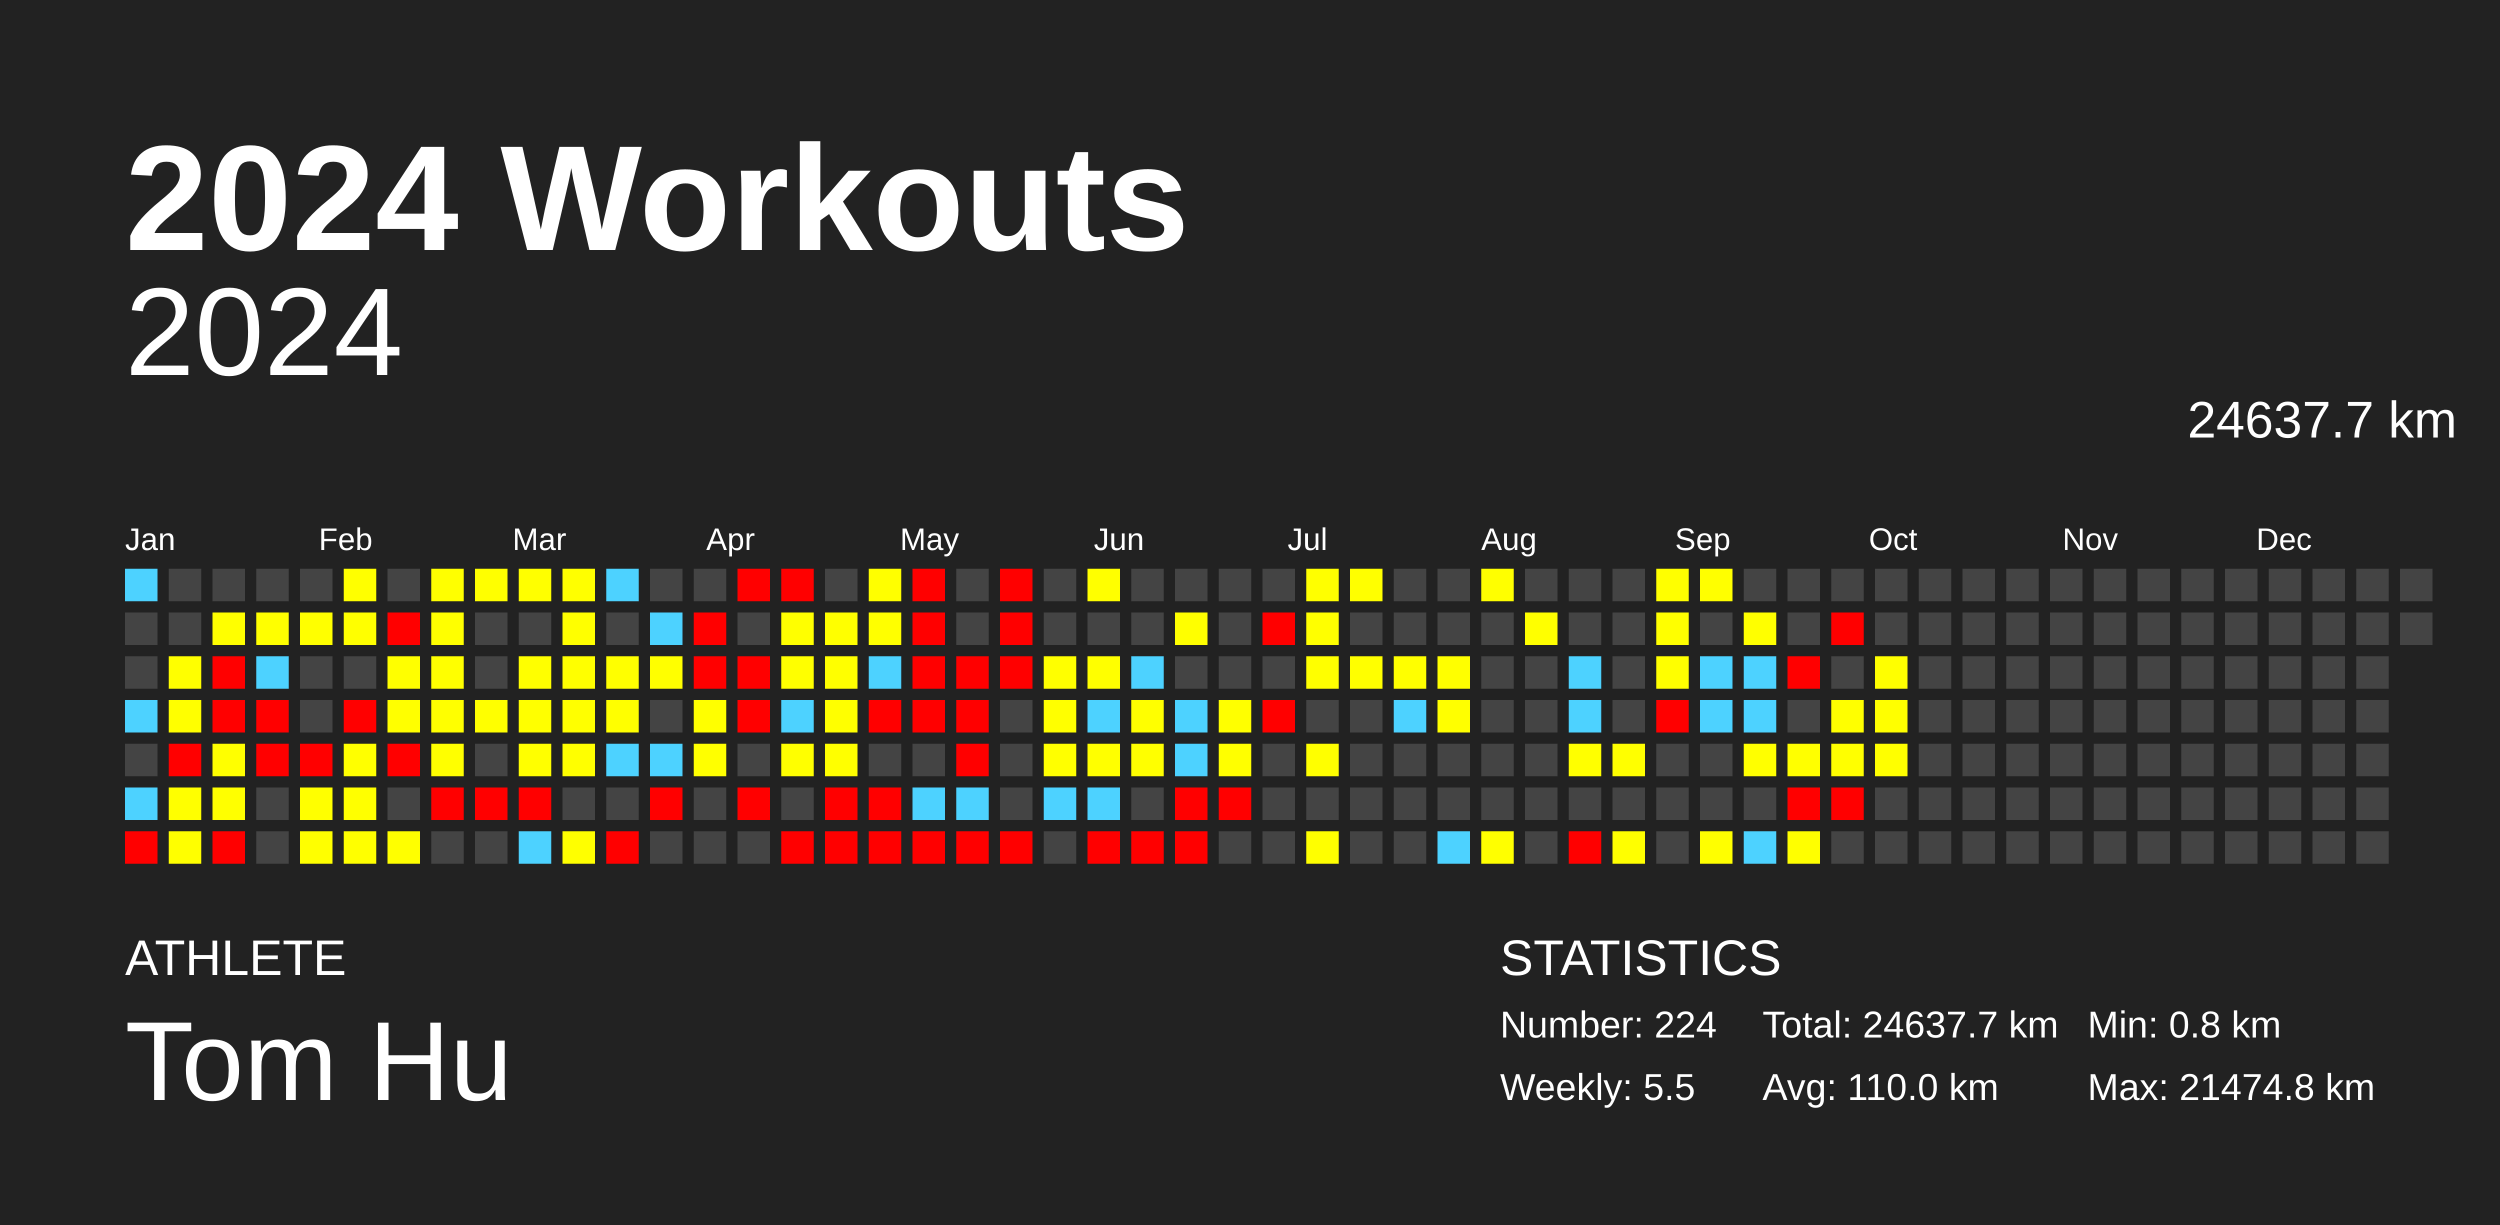
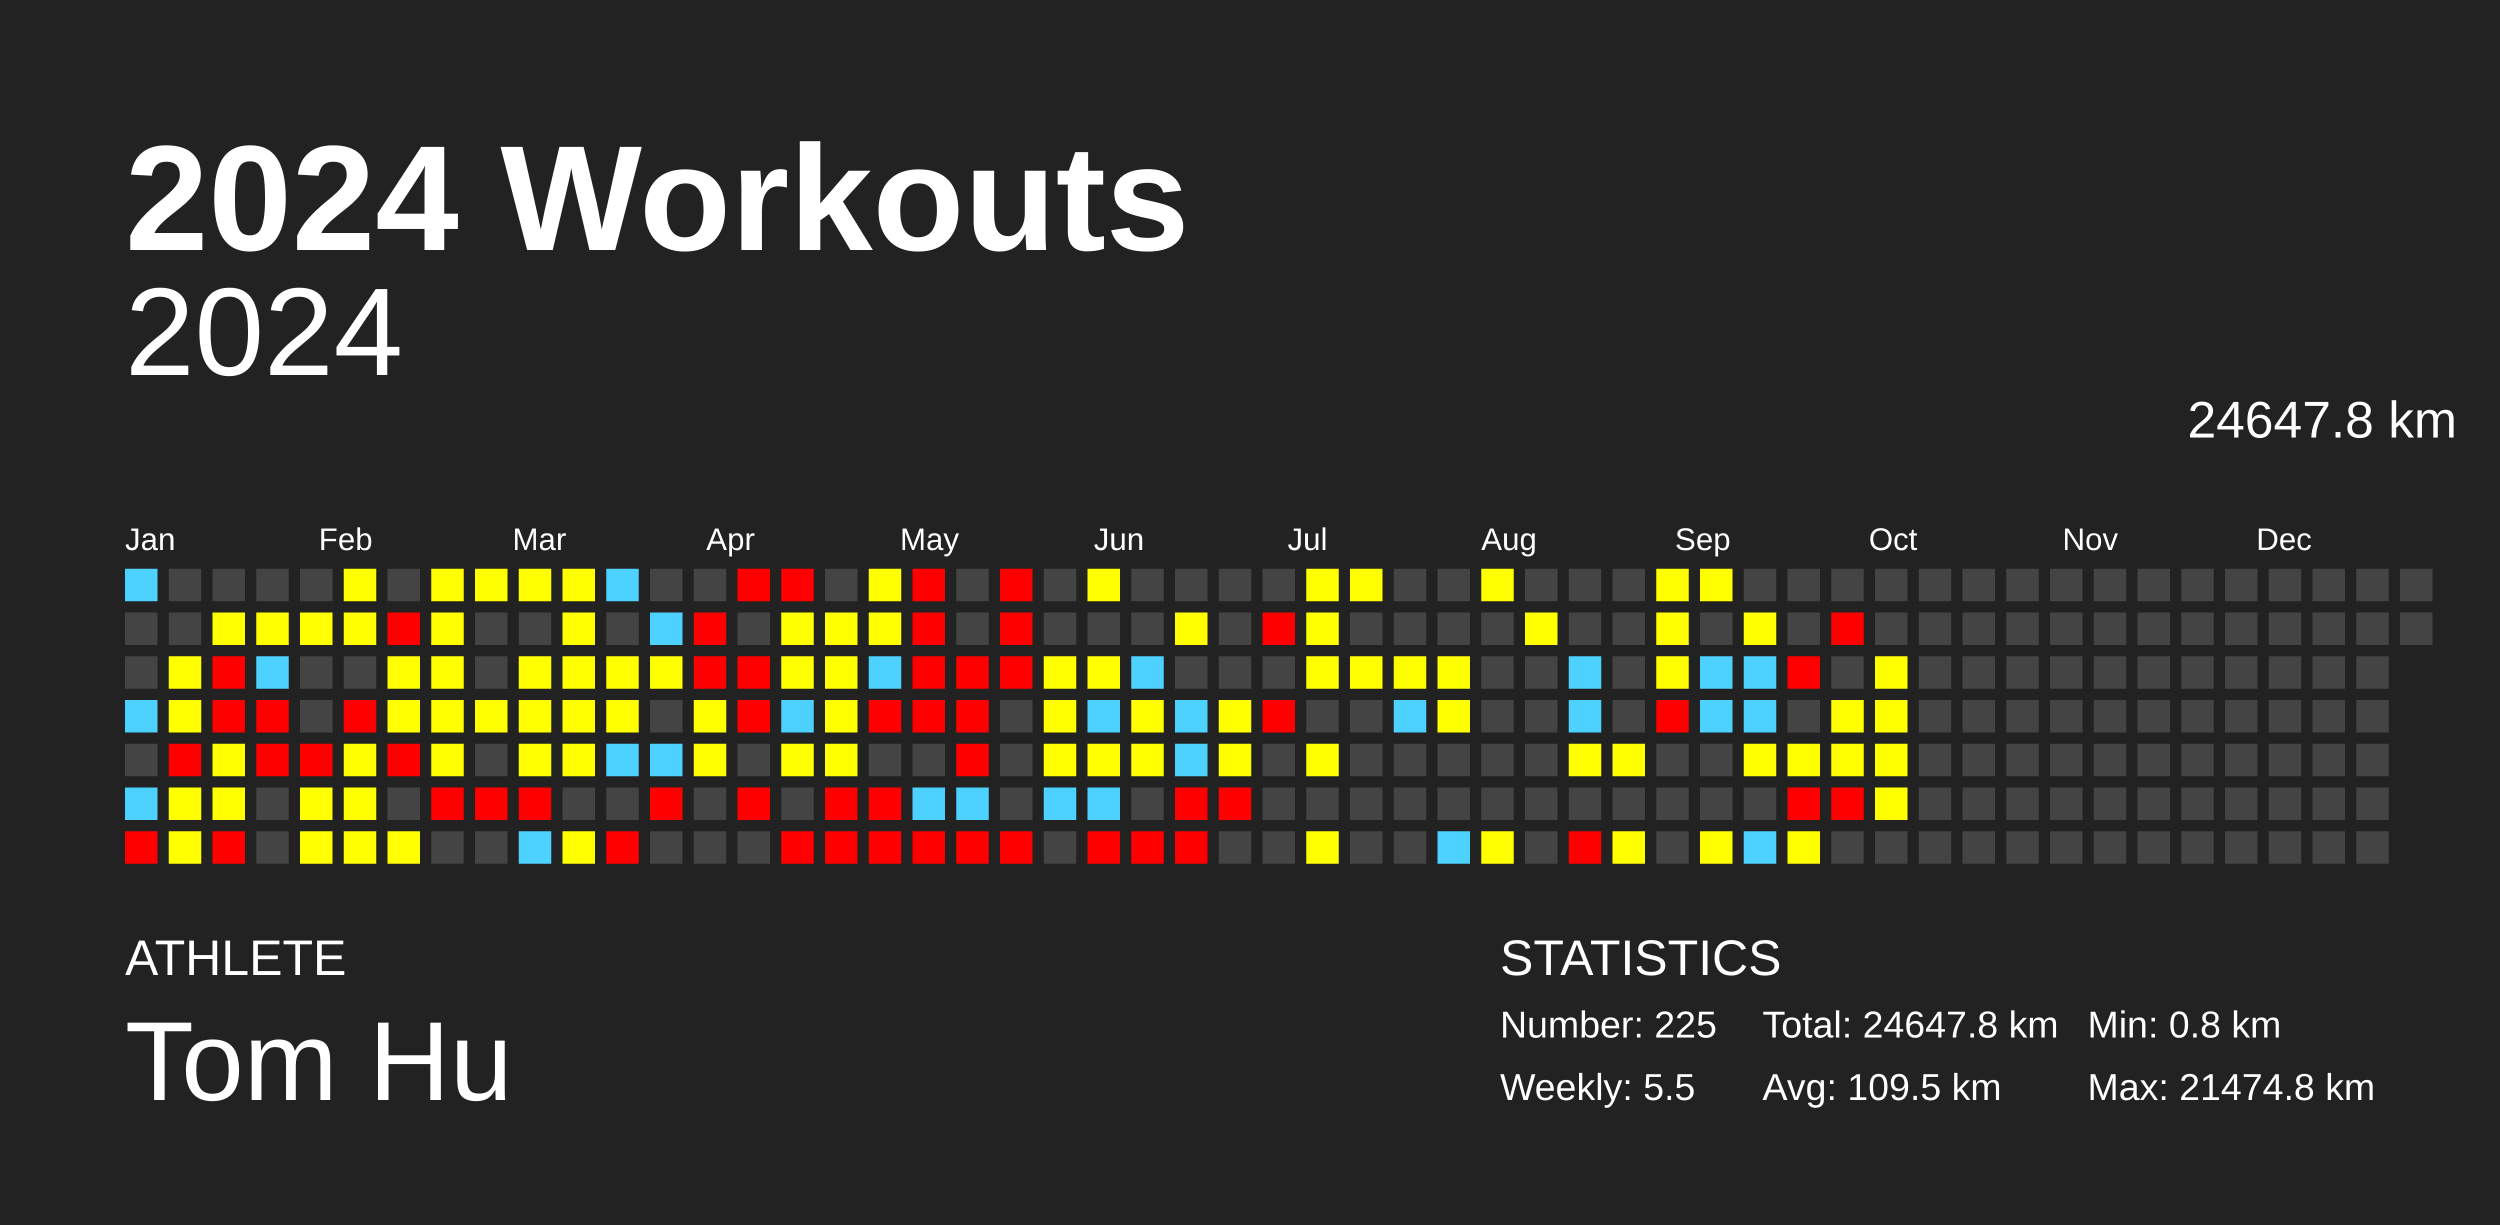
<svg xmlns="http://www.w3.org/2000/svg" baseProfile="full" height="98mm" version="1.1" viewBox="0,0,200,98" width="200mm">
  <defs />
  <rect fill="#222222" height="98" width="200" x="0" y="0" />
  <text fill="#FFFFFF" style="font-size:12px; font-family:Arial; font-weight:bold;" x="10" y="20">2024 Workouts</text>
  <text fill="#FFFFFF" style="font-size:4px; font-family:Arial" x="10" y="78">ATHLETE</text>
  <text fill="#FFFFFF" style="font-size:9px; font-family:Arial" x="10" y="88">Tom Hu</text>
  <text fill="#FFFFFF" style="font-size:4px; font-family:Arial" x="120" y="78">STATISTICS</text>
-   <text fill="#FFFFFF" style="font-size:3px; font-family:Arial" x="120" y="83">Number: 224</text>
+   <text fill="#FFFFFF" style="font-size:3px; font-family:Arial" x="120" y="83">Number: 225</text>
  <text fill="#FFFFFF" style="font-size:3px; font-family:Arial" x="120" y="88">Weekly: 5.5</text>
-   <text fill="#FFFFFF" style="font-size:3px; font-family:Arial" x="141" y="83">Total: 24637.7 km</text>
-   <text fill="#FFFFFF" style="font-size:3px; font-family:Arial" x="141" y="88">Avg: 110.0 km</text>
+   <text fill="#FFFFFF" style="font-size:3px; font-family:Arial" x="141" y="83">Total: 24647.8 km</text>
+   <text fill="#FFFFFF" style="font-size:3px; font-family:Arial" x="141" y="88">Avg: 109.5 km</text>
  <text fill="#FFFFFF" style="font-size:3px; font-family:Arial" x="167" y="83">Min: 0.8 km</text>
  <text fill="#FFFFFF" style="font-size:3px; font-family:Arial" x="167" y="88">Max: 21474.8 km</text>
  <text alignment-baseline="hanging" fill="#FFFFFF" style="font-size:10.0px; font-family:Arial;" x="10" y="30">2024</text>
-   <text alignment-baseline="hanging" fill="#FFFFFF" style="font-size:4.125px; font-family:Arial;" x="175" y="35">24637.7 km</text>
+   <text alignment-baseline="hanging" fill="#FFFFFF" style="font-size:4.125px; font-family:Arial;" x="175" y="35">24647.8 km</text>
  <text fill="#FFFFFF" style="font-size:2.5px; font-family:Arial" x="10.0" y="44">Jan</text>
  <text fill="#FFFFFF" style="font-size:2.5px; font-family:Arial" x="25.5" y="44">Feb</text>
  <text fill="#FFFFFF" style="font-size:2.5px; font-family:Arial" x="41.0" y="44">Mar</text>
  <text fill="#FFFFFF" style="font-size:2.5px; font-family:Arial" x="56.5" y="44">Apr</text>
  <text fill="#FFFFFF" style="font-size:2.5px; font-family:Arial" x="72.0" y="44">May</text>
  <text fill="#FFFFFF" style="font-size:2.5px; font-family:Arial" x="87.5" y="44">Jun</text>
  <text fill="#FFFFFF" style="font-size:2.5px; font-family:Arial" x="103.0" y="44">Jul</text>
  <text fill="#FFFFFF" style="font-size:2.5px; font-family:Arial" x="118.5" y="44">Aug</text>
  <text fill="#FFFFFF" style="font-size:2.5px; font-family:Arial" x="134.0" y="44">Sep</text>
  <text fill="#FFFFFF" style="font-size:2.5px; font-family:Arial" x="149.5" y="44">Oct</text>
  <text fill="#FFFFFF" style="font-size:2.5px; font-family:Arial" x="165.0" y="44">Nov</text>
  <text fill="#FFFFFF" style="font-size:2.5px; font-family:Arial" x="180.5" y="44">Dec</text>
  <rect fill="#4dd2ff" height="2.6" width="2.6" x="10.0" y="45.5" />
  <rect fill="#444444" height="2.6" width="2.6" x="10.0" y="49.0" />
  <rect fill="#444444" height="2.6" width="2.6" x="10.0" y="52.5" />
  <rect fill="#4dd2ff" height="2.6" width="2.6" x="10.0" y="56.0" />
  <rect fill="#444444" height="2.6" width="2.6" x="10.0" y="59.5" />
  <rect fill="#4dd2ff" height="2.6" width="2.6" x="10.0" y="63.0" />
  <rect fill="red" height="2.6" width="2.6" x="10.0" y="66.5" />
  <rect fill="#444444" height="2.6" width="2.6" x="13.5" y="45.5" />
  <rect fill="#444444" height="2.6" width="2.6" x="13.5" y="49.0" />
  <rect fill="#ffff00" height="2.6" width="2.6" x="13.5" y="52.5" />
  <rect fill="#ffff00" height="2.6" width="2.6" x="13.5" y="56.0" />
  <rect fill="red" height="2.6" width="2.6" x="13.5" y="59.5" />
  <rect fill="#ffff00" height="2.6" width="2.6" x="13.5" y="63.0" />
  <rect fill="#ffff00" height="2.6" width="2.6" x="13.5" y="66.5" />
  <rect fill="#444444" height="2.6" width="2.6" x="17.0" y="45.5" />
  <rect fill="#ffff00" height="2.6" width="2.6" x="17.0" y="49.0" />
  <rect fill="red" height="2.6" width="2.6" x="17.0" y="52.5" />
  <rect fill="red" height="2.6" width="2.6" x="17.0" y="56.0" />
  <rect fill="#ffff00" height="2.6" width="2.6" x="17.0" y="59.5" />
  <rect fill="#ffff00" height="2.6" width="2.6" x="17.0" y="63.0" />
  <rect fill="red" height="2.6" width="2.6" x="17.0" y="66.5" />
  <rect fill="#444444" height="2.6" width="2.6" x="20.5" y="45.5" />
  <rect fill="#ffff00" height="2.6" width="2.6" x="20.5" y="49.0" />
  <rect fill="#4dd2ff" height="2.6" width="2.6" x="20.5" y="52.5" />
  <rect fill="red" height="2.6" width="2.6" x="20.5" y="56.0" />
  <rect fill="red" height="2.6" width="2.6" x="20.5" y="59.5" />
  <rect fill="#444444" height="2.6" width="2.6" x="20.5" y="63.0" />
  <rect fill="#444444" height="2.6" width="2.6" x="20.5" y="66.5" />
  <rect fill="#444444" height="2.6" width="2.6" x="24.0" y="45.5" />
  <rect fill="#ffff00" height="2.6" width="2.6" x="24.0" y="49.0" />
  <rect fill="#444444" height="2.6" width="2.6" x="24.0" y="52.5" />
  <rect fill="#444444" height="2.6" width="2.6" x="24.0" y="56.0" />
  <rect fill="red" height="2.6" width="2.6" x="24.0" y="59.5" />
  <rect fill="#ffff00" height="2.6" width="2.6" x="24.0" y="63.0" />
  <rect fill="#ffff00" height="2.6" width="2.6" x="24.0" y="66.5" />
  <rect fill="#ffff00" height="2.6" width="2.6" x="27.5" y="45.5" />
  <rect fill="#ffff00" height="2.6" width="2.6" x="27.5" y="49.0" />
  <rect fill="#444444" height="2.6" width="2.6" x="27.5" y="52.5" />
  <rect fill="red" height="2.6" width="2.6" x="27.5" y="56.0" />
  <rect fill="#ffff00" height="2.6" width="2.6" x="27.5" y="59.5" />
  <rect fill="#ffff00" height="2.6" width="2.6" x="27.5" y="63.0" />
  <rect fill="#ffff00" height="2.6" width="2.6" x="27.5" y="66.5" />
  <rect fill="#444444" height="2.6" width="2.6" x="31.0" y="45.5" />
  <rect fill="red" height="2.6" width="2.6" x="31.0" y="49.0" />
  <rect fill="#ffff00" height="2.6" width="2.6" x="31.0" y="52.5" />
  <rect fill="#ffff00" height="2.6" width="2.6" x="31.0" y="56.0" />
  <rect fill="red" height="2.6" width="2.6" x="31.0" y="59.5" />
  <rect fill="#444444" height="2.6" width="2.6" x="31.0" y="63.0" />
  <rect fill="#ffff00" height="2.6" width="2.6" x="31.0" y="66.5" />
  <rect fill="#ffff00" height="2.6" width="2.6" x="34.5" y="45.5" />
  <rect fill="#ffff00" height="2.6" width="2.6" x="34.5" y="49.0" />
  <rect fill="#ffff00" height="2.6" width="2.6" x="34.5" y="52.5" />
  <rect fill="#ffff00" height="2.6" width="2.6" x="34.5" y="56.0" />
  <rect fill="#ffff00" height="2.6" width="2.6" x="34.5" y="59.5" />
  <rect fill="red" height="2.6" width="2.6" x="34.5" y="63.0" />
  <rect fill="#444444" height="2.6" width="2.6" x="34.5" y="66.5" />
  <rect fill="#ffff00" height="2.6" width="2.6" x="38.0" y="45.5" />
  <rect fill="#444444" height="2.6" width="2.6" x="38.0" y="49.0" />
  <rect fill="#444444" height="2.6" width="2.6" x="38.0" y="52.5" />
  <rect fill="#ffff00" height="2.6" width="2.6" x="38.0" y="56.0" />
  <rect fill="#444444" height="2.6" width="2.6" x="38.0" y="59.5" />
  <rect fill="red" height="2.6" width="2.6" x="38.0" y="63.0" />
  <rect fill="#444444" height="2.6" width="2.6" x="38.0" y="66.5" />
  <rect fill="#ffff00" height="2.6" width="2.6" x="41.5" y="45.5" />
  <rect fill="#444444" height="2.6" width="2.6" x="41.5" y="49.0" />
  <rect fill="#ffff00" height="2.6" width="2.6" x="41.5" y="52.5" />
  <rect fill="#ffff00" height="2.6" width="2.6" x="41.5" y="56.0" />
  <rect fill="#ffff00" height="2.6" width="2.6" x="41.5" y="59.5" />
  <rect fill="red" height="2.6" width="2.6" x="41.5" y="63.0" />
  <rect fill="#4dd2ff" height="2.6" width="2.6" x="41.5" y="66.5" />
  <rect fill="#ffff00" height="2.6" width="2.6" x="45.0" y="45.5" />
  <rect fill="#ffff00" height="2.6" width="2.6" x="45.0" y="49.0" />
  <rect fill="#ffff00" height="2.6" width="2.6" x="45.0" y="52.5" />
  <rect fill="#ffff00" height="2.6" width="2.6" x="45.0" y="56.0" />
  <rect fill="#ffff00" height="2.6" width="2.6" x="45.0" y="59.5" />
  <rect fill="#444444" height="2.6" width="2.6" x="45.0" y="63.0" />
  <rect fill="#ffff00" height="2.6" width="2.6" x="45.0" y="66.5" />
  <rect fill="#4dd2ff" height="2.6" width="2.6" x="48.5" y="45.5" />
  <rect fill="#444444" height="2.6" width="2.6" x="48.5" y="49.0" />
  <rect fill="#ffff00" height="2.6" width="2.6" x="48.5" y="52.5" />
  <rect fill="#ffff00" height="2.6" width="2.6" x="48.5" y="56.0" />
  <rect fill="#4dd2ff" height="2.6" width="2.6" x="48.5" y="59.5" />
  <rect fill="#444444" height="2.6" width="2.6" x="48.5" y="63.0" />
  <rect fill="red" height="2.6" width="2.6" x="48.5" y="66.5" />
  <rect fill="#444444" height="2.6" width="2.6" x="52.0" y="45.5" />
  <rect fill="#4dd2ff" height="2.6" width="2.6" x="52.0" y="49.0" />
  <rect fill="#ffff00" height="2.6" width="2.6" x="52.0" y="52.5" />
  <rect fill="#444444" height="2.6" width="2.6" x="52.0" y="56.0" />
  <rect fill="#4dd2ff" height="2.6" width="2.6" x="52.0" y="59.5" />
  <rect fill="red" height="2.6" width="2.6" x="52.0" y="63.0" />
  <rect fill="#444444" height="2.6" width="2.6" x="52.0" y="66.5" />
  <rect fill="#444444" height="2.6" width="2.6" x="55.5" y="45.5" />
  <rect fill="red" height="2.6" width="2.6" x="55.5" y="49.0" />
  <rect fill="red" height="2.6" width="2.6" x="55.5" y="52.5" />
  <rect fill="#ffff00" height="2.6" width="2.6" x="55.5" y="56.0" />
  <rect fill="#ffff00" height="2.6" width="2.6" x="55.5" y="59.5" />
  <rect fill="#444444" height="2.6" width="2.6" x="55.5" y="63.0" />
  <rect fill="#444444" height="2.6" width="2.6" x="55.5" y="66.5" />
  <rect fill="red" height="2.6" width="2.6" x="59.0" y="45.5" />
  <rect fill="#444444" height="2.6" width="2.6" x="59.0" y="49.0" />
  <rect fill="red" height="2.6" width="2.6" x="59.0" y="52.5" />
  <rect fill="red" height="2.6" width="2.6" x="59.0" y="56.0" />
  <rect fill="#444444" height="2.6" width="2.6" x="59.0" y="59.5" />
  <rect fill="red" height="2.6" width="2.6" x="59.0" y="63.0" />
  <rect fill="#444444" height="2.6" width="2.6" x="59.0" y="66.5" />
  <rect fill="red" height="2.6" width="2.6" x="62.5" y="45.5" />
  <rect fill="#ffff00" height="2.6" width="2.6" x="62.5" y="49.0" />
  <rect fill="#ffff00" height="2.6" width="2.6" x="62.5" y="52.5" />
  <rect fill="#4dd2ff" height="2.6" width="2.6" x="62.5" y="56.0" />
  <rect fill="#ffff00" height="2.6" width="2.6" x="62.5" y="59.5" />
  <rect fill="#444444" height="2.6" width="2.6" x="62.5" y="63.0" />
  <rect fill="red" height="2.6" width="2.6" x="62.5" y="66.5" />
  <rect fill="#444444" height="2.6" width="2.6" x="66.0" y="45.5" />
  <rect fill="#ffff00" height="2.6" width="2.6" x="66.0" y="49.0" />
  <rect fill="#ffff00" height="2.6" width="2.6" x="66.0" y="52.5" />
  <rect fill="#ffff00" height="2.6" width="2.6" x="66.0" y="56.0" />
  <rect fill="#ffff00" height="2.6" width="2.6" x="66.0" y="59.5" />
  <rect fill="red" height="2.6" width="2.6" x="66.0" y="63.0" />
  <rect fill="red" height="2.6" width="2.6" x="66.0" y="66.5" />
  <rect fill="#ffff00" height="2.6" width="2.6" x="69.5" y="45.5" />
  <rect fill="#ffff00" height="2.6" width="2.6" x="69.5" y="49.0" />
  <rect fill="#4dd2ff" height="2.6" width="2.6" x="69.5" y="52.5" />
  <rect fill="red" height="2.6" width="2.6" x="69.5" y="56.0" />
  <rect fill="#444444" height="2.6" width="2.6" x="69.5" y="59.5" />
  <rect fill="red" height="2.6" width="2.6" x="69.5" y="63.0" />
  <rect fill="red" height="2.6" width="2.6" x="69.5" y="66.5" />
  <rect fill="red" height="2.6" width="2.6" x="73.0" y="45.5" />
  <rect fill="red" height="2.6" width="2.6" x="73.0" y="49.0" />
  <rect fill="red" height="2.6" width="2.6" x="73.0" y="52.5" />
  <rect fill="red" height="2.6" width="2.6" x="73.0" y="56.0" />
  <rect fill="#444444" height="2.6" width="2.6" x="73.0" y="59.5" />
  <rect fill="#4dd2ff" height="2.6" width="2.6" x="73.0" y="63.0" />
  <rect fill="red" height="2.6" width="2.6" x="73.0" y="66.5" />
  <rect fill="#444444" height="2.6" width="2.6" x="76.5" y="45.5" />
  <rect fill="#444444" height="2.6" width="2.6" x="76.5" y="49.0" />
  <rect fill="red" height="2.6" width="2.6" x="76.5" y="52.5" />
  <rect fill="red" height="2.6" width="2.6" x="76.5" y="56.0" />
  <rect fill="red" height="2.6" width="2.6" x="76.5" y="59.5" />
  <rect fill="#4dd2ff" height="2.6" width="2.6" x="76.5" y="63.0" />
  <rect fill="red" height="2.6" width="2.6" x="76.5" y="66.5" />
  <rect fill="red" height="2.6" width="2.6" x="80.0" y="45.5" />
  <rect fill="red" height="2.6" width="2.6" x="80.0" y="49.0" />
  <rect fill="red" height="2.6" width="2.6" x="80.0" y="52.5" />
  <rect fill="#444444" height="2.6" width="2.6" x="80.0" y="56.0" />
  <rect fill="#444444" height="2.6" width="2.6" x="80.0" y="59.5" />
  <rect fill="#444444" height="2.6" width="2.6" x="80.0" y="63.0" />
  <rect fill="red" height="2.6" width="2.6" x="80.0" y="66.5" />
  <rect fill="#444444" height="2.6" width="2.6" x="83.5" y="45.5" />
  <rect fill="#444444" height="2.6" width="2.6" x="83.5" y="49.0" />
  <rect fill="#ffff00" height="2.6" width="2.6" x="83.5" y="52.5" />
  <rect fill="#ffff00" height="2.6" width="2.6" x="83.5" y="56.0" />
  <rect fill="#ffff00" height="2.6" width="2.6" x="83.5" y="59.5" />
  <rect fill="#4dd2ff" height="2.6" width="2.6" x="83.5" y="63.0" />
  <rect fill="#444444" height="2.6" width="2.6" x="83.5" y="66.5" />
  <rect fill="#ffff00" height="2.6" width="2.6" x="87.0" y="45.5" />
  <rect fill="#444444" height="2.6" width="2.6" x="87.0" y="49.0" />
  <rect fill="#ffff00" height="2.6" width="2.6" x="87.0" y="52.5" />
  <rect fill="#4dd2ff" height="2.6" width="2.6" x="87.0" y="56.0" />
  <rect fill="#ffff00" height="2.6" width="2.6" x="87.0" y="59.5" />
  <rect fill="#4dd2ff" height="2.6" width="2.6" x="87.0" y="63.0" />
  <rect fill="red" height="2.6" width="2.6" x="87.0" y="66.5" />
  <rect fill="#444444" height="2.6" width="2.6" x="90.5" y="45.5" />
  <rect fill="#444444" height="2.6" width="2.6" x="90.5" y="49.0" />
  <rect fill="#4dd2ff" height="2.6" width="2.6" x="90.5" y="52.5" />
  <rect fill="#ffff00" height="2.6" width="2.6" x="90.5" y="56.0" />
  <rect fill="#ffff00" height="2.6" width="2.6" x="90.5" y="59.5" />
  <rect fill="#444444" height="2.6" width="2.6" x="90.5" y="63.0" />
  <rect fill="red" height="2.6" width="2.6" x="90.5" y="66.5" />
  <rect fill="#444444" height="2.6" width="2.6" x="94.0" y="45.5" />
  <rect fill="#ffff00" height="2.6" width="2.6" x="94.0" y="49.0" />
  <rect fill="#444444" height="2.6" width="2.6" x="94.0" y="52.5" />
  <rect fill="#4dd2ff" height="2.6" width="2.6" x="94.0" y="56.0" />
  <rect fill="#4dd2ff" height="2.6" width="2.6" x="94.0" y="59.5" />
  <rect fill="red" height="2.6" width="2.6" x="94.0" y="63.0" />
  <rect fill="red" height="2.6" width="2.6" x="94.0" y="66.5" />
  <rect fill="#444444" height="2.6" width="2.6" x="97.5" y="45.5" />
  <rect fill="#444444" height="2.6" width="2.6" x="97.5" y="49.0" />
  <rect fill="#444444" height="2.6" width="2.6" x="97.5" y="52.5" />
  <rect fill="#ffff00" height="2.6" width="2.6" x="97.5" y="56.0" />
  <rect fill="#ffff00" height="2.6" width="2.6" x="97.5" y="59.5" />
  <rect fill="red" height="2.6" width="2.6" x="97.5" y="63.0" />
  <rect fill="#444444" height="2.6" width="2.6" x="97.5" y="66.5" />
  <rect fill="#444444" height="2.6" width="2.6" x="101.0" y="45.5" />
  <rect fill="red" height="2.6" width="2.6" x="101.0" y="49.0" />
  <rect fill="#444444" height="2.6" width="2.6" x="101.0" y="52.5" />
  <rect fill="red" height="2.6" width="2.6" x="101.0" y="56.0" />
  <rect fill="#444444" height="2.6" width="2.6" x="101.0" y="59.5" />
  <rect fill="#444444" height="2.6" width="2.6" x="101.0" y="63.0" />
  <rect fill="#444444" height="2.6" width="2.6" x="101.0" y="66.5" />
  <rect fill="#ffff00" height="2.6" width="2.6" x="104.5" y="45.5" />
  <rect fill="#ffff00" height="2.6" width="2.6" x="104.5" y="49.0" />
  <rect fill="#ffff00" height="2.6" width="2.6" x="104.5" y="52.5" />
  <rect fill="#444444" height="2.6" width="2.6" x="104.5" y="56.0" />
  <rect fill="#ffff00" height="2.6" width="2.6" x="104.5" y="59.5" />
  <rect fill="#444444" height="2.6" width="2.6" x="104.5" y="63.0" />
  <rect fill="#ffff00" height="2.6" width="2.6" x="104.5" y="66.5" />
  <rect fill="#ffff00" height="2.6" width="2.6" x="108.0" y="45.5" />
  <rect fill="#444444" height="2.6" width="2.6" x="108.0" y="49.0" />
  <rect fill="#ffff00" height="2.6" width="2.6" x="108.0" y="52.5" />
  <rect fill="#444444" height="2.6" width="2.6" x="108.0" y="56.0" />
  <rect fill="#444444" height="2.6" width="2.6" x="108.0" y="59.5" />
  <rect fill="#444444" height="2.6" width="2.6" x="108.0" y="63.0" />
  <rect fill="#444444" height="2.6" width="2.6" x="108.0" y="66.5" />
  <rect fill="#444444" height="2.6" width="2.6" x="111.5" y="45.5" />
  <rect fill="#444444" height="2.6" width="2.6" x="111.5" y="49.0" />
  <rect fill="#ffff00" height="2.6" width="2.6" x="111.5" y="52.5" />
  <rect fill="#4dd2ff" height="2.6" width="2.6" x="111.5" y="56.0" />
  <rect fill="#444444" height="2.6" width="2.6" x="111.5" y="59.5" />
  <rect fill="#444444" height="2.6" width="2.6" x="111.5" y="63.0" />
  <rect fill="#444444" height="2.6" width="2.6" x="111.5" y="66.5" />
  <rect fill="#444444" height="2.6" width="2.6" x="115.0" y="45.5" />
  <rect fill="#444444" height="2.6" width="2.6" x="115.0" y="49.0" />
  <rect fill="#ffff00" height="2.6" width="2.6" x="115.0" y="52.5" />
  <rect fill="#ffff00" height="2.6" width="2.6" x="115.0" y="56.0" />
  <rect fill="#444444" height="2.6" width="2.6" x="115.0" y="59.5" />
  <rect fill="#444444" height="2.6" width="2.6" x="115.0" y="63.0" />
  <rect fill="#4dd2ff" height="2.6" width="2.6" x="115.0" y="66.5" />
  <rect fill="#ffff00" height="2.6" width="2.6" x="118.5" y="45.5" />
  <rect fill="#444444" height="2.6" width="2.6" x="118.5" y="49.0" />
  <rect fill="#444444" height="2.6" width="2.6" x="118.5" y="52.5" />
  <rect fill="#444444" height="2.6" width="2.6" x="118.5" y="56.0" />
  <rect fill="#444444" height="2.6" width="2.6" x="118.5" y="59.5" />
  <rect fill="#444444" height="2.6" width="2.6" x="118.5" y="63.0" />
  <rect fill="#ffff00" height="2.6" width="2.6" x="118.5" y="66.5" />
  <rect fill="#444444" height="2.6" width="2.6" x="122.0" y="45.5" />
  <rect fill="#ffff00" height="2.6" width="2.6" x="122.0" y="49.0" />
  <rect fill="#444444" height="2.6" width="2.6" x="122.0" y="52.5" />
  <rect fill="#444444" height="2.6" width="2.6" x="122.0" y="56.0" />
  <rect fill="#444444" height="2.6" width="2.6" x="122.0" y="59.5" />
  <rect fill="#444444" height="2.6" width="2.6" x="122.0" y="63.0" />
  <rect fill="#444444" height="2.6" width="2.6" x="122.0" y="66.5" />
  <rect fill="#444444" height="2.6" width="2.6" x="125.5" y="45.5" />
  <rect fill="#444444" height="2.6" width="2.6" x="125.5" y="49.0" />
  <rect fill="#4dd2ff" height="2.6" width="2.6" x="125.5" y="52.5" />
  <rect fill="#4dd2ff" height="2.6" width="2.6" x="125.5" y="56.0" />
  <rect fill="#ffff00" height="2.6" width="2.6" x="125.5" y="59.5" />
  <rect fill="#444444" height="2.6" width="2.6" x="125.5" y="63.0" />
  <rect fill="red" height="2.6" width="2.6" x="125.5" y="66.5" />
  <rect fill="#444444" height="2.6" width="2.6" x="129.0" y="45.5" />
  <rect fill="#444444" height="2.6" width="2.6" x="129.0" y="49.0" />
  <rect fill="#444444" height="2.6" width="2.6" x="129.0" y="52.5" />
  <rect fill="#444444" height="2.6" width="2.6" x="129.0" y="56.0" />
  <rect fill="#ffff00" height="2.6" width="2.6" x="129.0" y="59.5" />
  <rect fill="#444444" height="2.6" width="2.6" x="129.0" y="63.0" />
  <rect fill="#ffff00" height="2.6" width="2.6" x="129.0" y="66.5" />
  <rect fill="#ffff00" height="2.6" width="2.6" x="132.5" y="45.5" />
  <rect fill="#ffff00" height="2.6" width="2.6" x="132.5" y="49.0" />
  <rect fill="#ffff00" height="2.6" width="2.6" x="132.5" y="52.5" />
  <rect fill="red" height="2.6" width="2.6" x="132.5" y="56.0" />
  <rect fill="#444444" height="2.6" width="2.6" x="132.5" y="59.5" />
  <rect fill="#444444" height="2.6" width="2.6" x="132.5" y="63.0" />
  <rect fill="#444444" height="2.6" width="2.6" x="132.5" y="66.5" />
  <rect fill="#ffff00" height="2.6" width="2.6" x="136.0" y="45.5" />
  <rect fill="#444444" height="2.6" width="2.6" x="136.0" y="49.0" />
  <rect fill="#4dd2ff" height="2.6" width="2.6" x="136.0" y="52.5" />
  <rect fill="#4dd2ff" height="2.6" width="2.6" x="136.0" y="56.0" />
  <rect fill="#444444" height="2.6" width="2.6" x="136.0" y="59.5" />
  <rect fill="#444444" height="2.6" width="2.6" x="136.0" y="63.0" />
  <rect fill="#ffff00" height="2.6" width="2.6" x="136.0" y="66.5" />
  <rect fill="#444444" height="2.6" width="2.6" x="139.5" y="45.5" />
  <rect fill="#ffff00" height="2.6" width="2.6" x="139.5" y="49.0" />
  <rect fill="#4dd2ff" height="2.6" width="2.6" x="139.5" y="52.5" />
  <rect fill="#4dd2ff" height="2.6" width="2.6" x="139.5" y="56.0" />
  <rect fill="#ffff00" height="2.6" width="2.6" x="139.5" y="59.5" />
  <rect fill="#444444" height="2.6" width="2.6" x="139.5" y="63.0" />
  <rect fill="#4dd2ff" height="2.6" width="2.6" x="139.5" y="66.5" />
  <rect fill="#444444" height="2.6" width="2.6" x="143.0" y="45.5" />
  <rect fill="#444444" height="2.6" width="2.6" x="143.0" y="49.0" />
  <rect fill="red" height="2.6" width="2.6" x="143.0" y="52.5" />
  <rect fill="#444444" height="2.6" width="2.6" x="143.0" y="56.0" />
  <rect fill="#ffff00" height="2.6" width="2.6" x="143.0" y="59.5" />
  <rect fill="red" height="2.6" width="2.6" x="143.0" y="63.0" />
  <rect fill="#ffff00" height="2.6" width="2.6" x="143.0" y="66.5" />
  <rect fill="#444444" height="2.6" width="2.6" x="146.5" y="45.5" />
  <rect fill="red" height="2.6" width="2.6" x="146.5" y="49.0" />
  <rect fill="#444444" height="2.6" width="2.6" x="146.5" y="52.5" />
  <rect fill="#ffff00" height="2.6" width="2.6" x="146.5" y="56.0" />
  <rect fill="#ffff00" height="2.6" width="2.6" x="146.5" y="59.5" />
  <rect fill="red" height="2.6" width="2.6" x="146.5" y="63.0" />
  <rect fill="#444444" height="2.6" width="2.6" x="146.5" y="66.5" />
  <rect fill="#444444" height="2.6" width="2.6" x="150.0" y="45.5" />
  <rect fill="#444444" height="2.6" width="2.6" x="150.0" y="49.0" />
  <rect fill="#ffff00" height="2.6" width="2.6" x="150.0" y="52.5" />
  <rect fill="#ffff00" height="2.6" width="2.6" x="150.0" y="56.0" />
  <rect fill="#ffff00" height="2.6" width="2.6" x="150.0" y="59.5" />
-   <rect fill="#444444" height="2.6" width="2.6" x="150.0" y="63.0" />
+   <rect fill="#ffff00" height="2.6" width="2.6" x="150.0" y="63.0" />
  <rect fill="#444444" height="2.6" width="2.6" x="150.0" y="66.5" />
  <rect fill="#444444" height="2.6" width="2.6" x="153.5" y="45.5" />
  <rect fill="#444444" height="2.6" width="2.6" x="153.5" y="49.0" />
  <rect fill="#444444" height="2.6" width="2.6" x="153.5" y="52.5" />
  <rect fill="#444444" height="2.6" width="2.6" x="153.5" y="56.0" />
  <rect fill="#444444" height="2.6" width="2.6" x="153.5" y="59.5" />
  <rect fill="#444444" height="2.6" width="2.6" x="153.5" y="63.0" />
  <rect fill="#444444" height="2.6" width="2.6" x="153.5" y="66.5" />
  <rect fill="#444444" height="2.6" width="2.6" x="157.0" y="45.5" />
  <rect fill="#444444" height="2.6" width="2.6" x="157.0" y="49.0" />
  <rect fill="#444444" height="2.6" width="2.6" x="157.0" y="52.5" />
  <rect fill="#444444" height="2.6" width="2.6" x="157.0" y="56.0" />
  <rect fill="#444444" height="2.6" width="2.6" x="157.0" y="59.5" />
  <rect fill="#444444" height="2.6" width="2.6" x="157.0" y="63.0" />
  <rect fill="#444444" height="2.6" width="2.6" x="157.0" y="66.5" />
  <rect fill="#444444" height="2.6" width="2.6" x="160.5" y="45.5" />
  <rect fill="#444444" height="2.6" width="2.6" x="160.5" y="49.0" />
  <rect fill="#444444" height="2.6" width="2.6" x="160.5" y="52.5" />
  <rect fill="#444444" height="2.6" width="2.6" x="160.5" y="56.0" />
  <rect fill="#444444" height="2.6" width="2.6" x="160.5" y="59.5" />
  <rect fill="#444444" height="2.6" width="2.6" x="160.5" y="63.0" />
  <rect fill="#444444" height="2.6" width="2.6" x="160.5" y="66.5" />
  <rect fill="#444444" height="2.6" width="2.6" x="164.0" y="45.5" />
  <rect fill="#444444" height="2.6" width="2.6" x="164.0" y="49.0" />
  <rect fill="#444444" height="2.6" width="2.6" x="164.0" y="52.5" />
  <rect fill="#444444" height="2.6" width="2.6" x="164.0" y="56.0" />
  <rect fill="#444444" height="2.6" width="2.6" x="164.0" y="59.5" />
  <rect fill="#444444" height="2.6" width="2.6" x="164.0" y="63.0" />
  <rect fill="#444444" height="2.6" width="2.6" x="164.0" y="66.5" />
  <rect fill="#444444" height="2.6" width="2.6" x="167.5" y="45.5" />
  <rect fill="#444444" height="2.6" width="2.6" x="167.5" y="49.0" />
  <rect fill="#444444" height="2.6" width="2.6" x="167.5" y="52.5" />
  <rect fill="#444444" height="2.6" width="2.6" x="167.5" y="56.0" />
  <rect fill="#444444" height="2.6" width="2.6" x="167.5" y="59.5" />
  <rect fill="#444444" height="2.6" width="2.6" x="167.5" y="63.0" />
  <rect fill="#444444" height="2.6" width="2.6" x="167.5" y="66.5" />
  <rect fill="#444444" height="2.6" width="2.6" x="171.0" y="45.5" />
  <rect fill="#444444" height="2.6" width="2.6" x="171.0" y="49.0" />
  <rect fill="#444444" height="2.6" width="2.6" x="171.0" y="52.5" />
  <rect fill="#444444" height="2.6" width="2.6" x="171.0" y="56.0" />
  <rect fill="#444444" height="2.6" width="2.6" x="171.0" y="59.5" />
  <rect fill="#444444" height="2.6" width="2.6" x="171.0" y="63.0" />
  <rect fill="#444444" height="2.6" width="2.6" x="171.0" y="66.5" />
  <rect fill="#444444" height="2.6" width="2.6" x="174.5" y="45.5" />
  <rect fill="#444444" height="2.6" width="2.6" x="174.5" y="49.0" />
  <rect fill="#444444" height="2.6" width="2.6" x="174.5" y="52.5" />
  <rect fill="#444444" height="2.6" width="2.6" x="174.5" y="56.0" />
  <rect fill="#444444" height="2.6" width="2.6" x="174.5" y="59.5" />
  <rect fill="#444444" height="2.6" width="2.6" x="174.5" y="63.0" />
  <rect fill="#444444" height="2.6" width="2.6" x="174.5" y="66.5" />
  <rect fill="#444444" height="2.6" width="2.6" x="178.0" y="45.5" />
  <rect fill="#444444" height="2.6" width="2.6" x="178.0" y="49.0" />
  <rect fill="#444444" height="2.6" width="2.6" x="178.0" y="52.5" />
  <rect fill="#444444" height="2.6" width="2.6" x="178.0" y="56.0" />
  <rect fill="#444444" height="2.6" width="2.6" x="178.0" y="59.5" />
  <rect fill="#444444" height="2.6" width="2.6" x="178.0" y="63.0" />
  <rect fill="#444444" height="2.6" width="2.6" x="178.0" y="66.5" />
  <rect fill="#444444" height="2.6" width="2.6" x="181.5" y="45.5" />
  <rect fill="#444444" height="2.6" width="2.6" x="181.5" y="49.0" />
  <rect fill="#444444" height="2.6" width="2.6" x="181.5" y="52.5" />
  <rect fill="#444444" height="2.6" width="2.6" x="181.5" y="56.0" />
  <rect fill="#444444" height="2.6" width="2.6" x="181.5" y="59.5" />
  <rect fill="#444444" height="2.6" width="2.6" x="181.5" y="63.0" />
  <rect fill="#444444" height="2.6" width="2.6" x="181.5" y="66.5" />
  <rect fill="#444444" height="2.6" width="2.6" x="185.0" y="45.5" />
  <rect fill="#444444" height="2.6" width="2.6" x="185.0" y="49.0" />
  <rect fill="#444444" height="2.6" width="2.6" x="185.0" y="52.5" />
  <rect fill="#444444" height="2.6" width="2.6" x="185.0" y="56.0" />
  <rect fill="#444444" height="2.6" width="2.6" x="185.0" y="59.5" />
  <rect fill="#444444" height="2.6" width="2.6" x="185.0" y="63.0" />
  <rect fill="#444444" height="2.6" width="2.6" x="185.0" y="66.5" />
  <rect fill="#444444" height="2.6" width="2.6" x="188.5" y="45.5" />
  <rect fill="#444444" height="2.6" width="2.6" x="188.5" y="49.0" />
  <rect fill="#444444" height="2.6" width="2.6" x="188.5" y="52.5" />
  <rect fill="#444444" height="2.6" width="2.6" x="188.5" y="56.0" />
  <rect fill="#444444" height="2.6" width="2.6" x="188.5" y="59.5" />
  <rect fill="#444444" height="2.6" width="2.6" x="188.5" y="63.0" />
  <rect fill="#444444" height="2.6" width="2.6" x="188.5" y="66.5" />
  <rect fill="#444444" height="2.6" width="2.6" x="192.0" y="45.5" />
  <rect fill="#444444" height="2.6" width="2.6" x="192.0" y="49.0" />
</svg>
